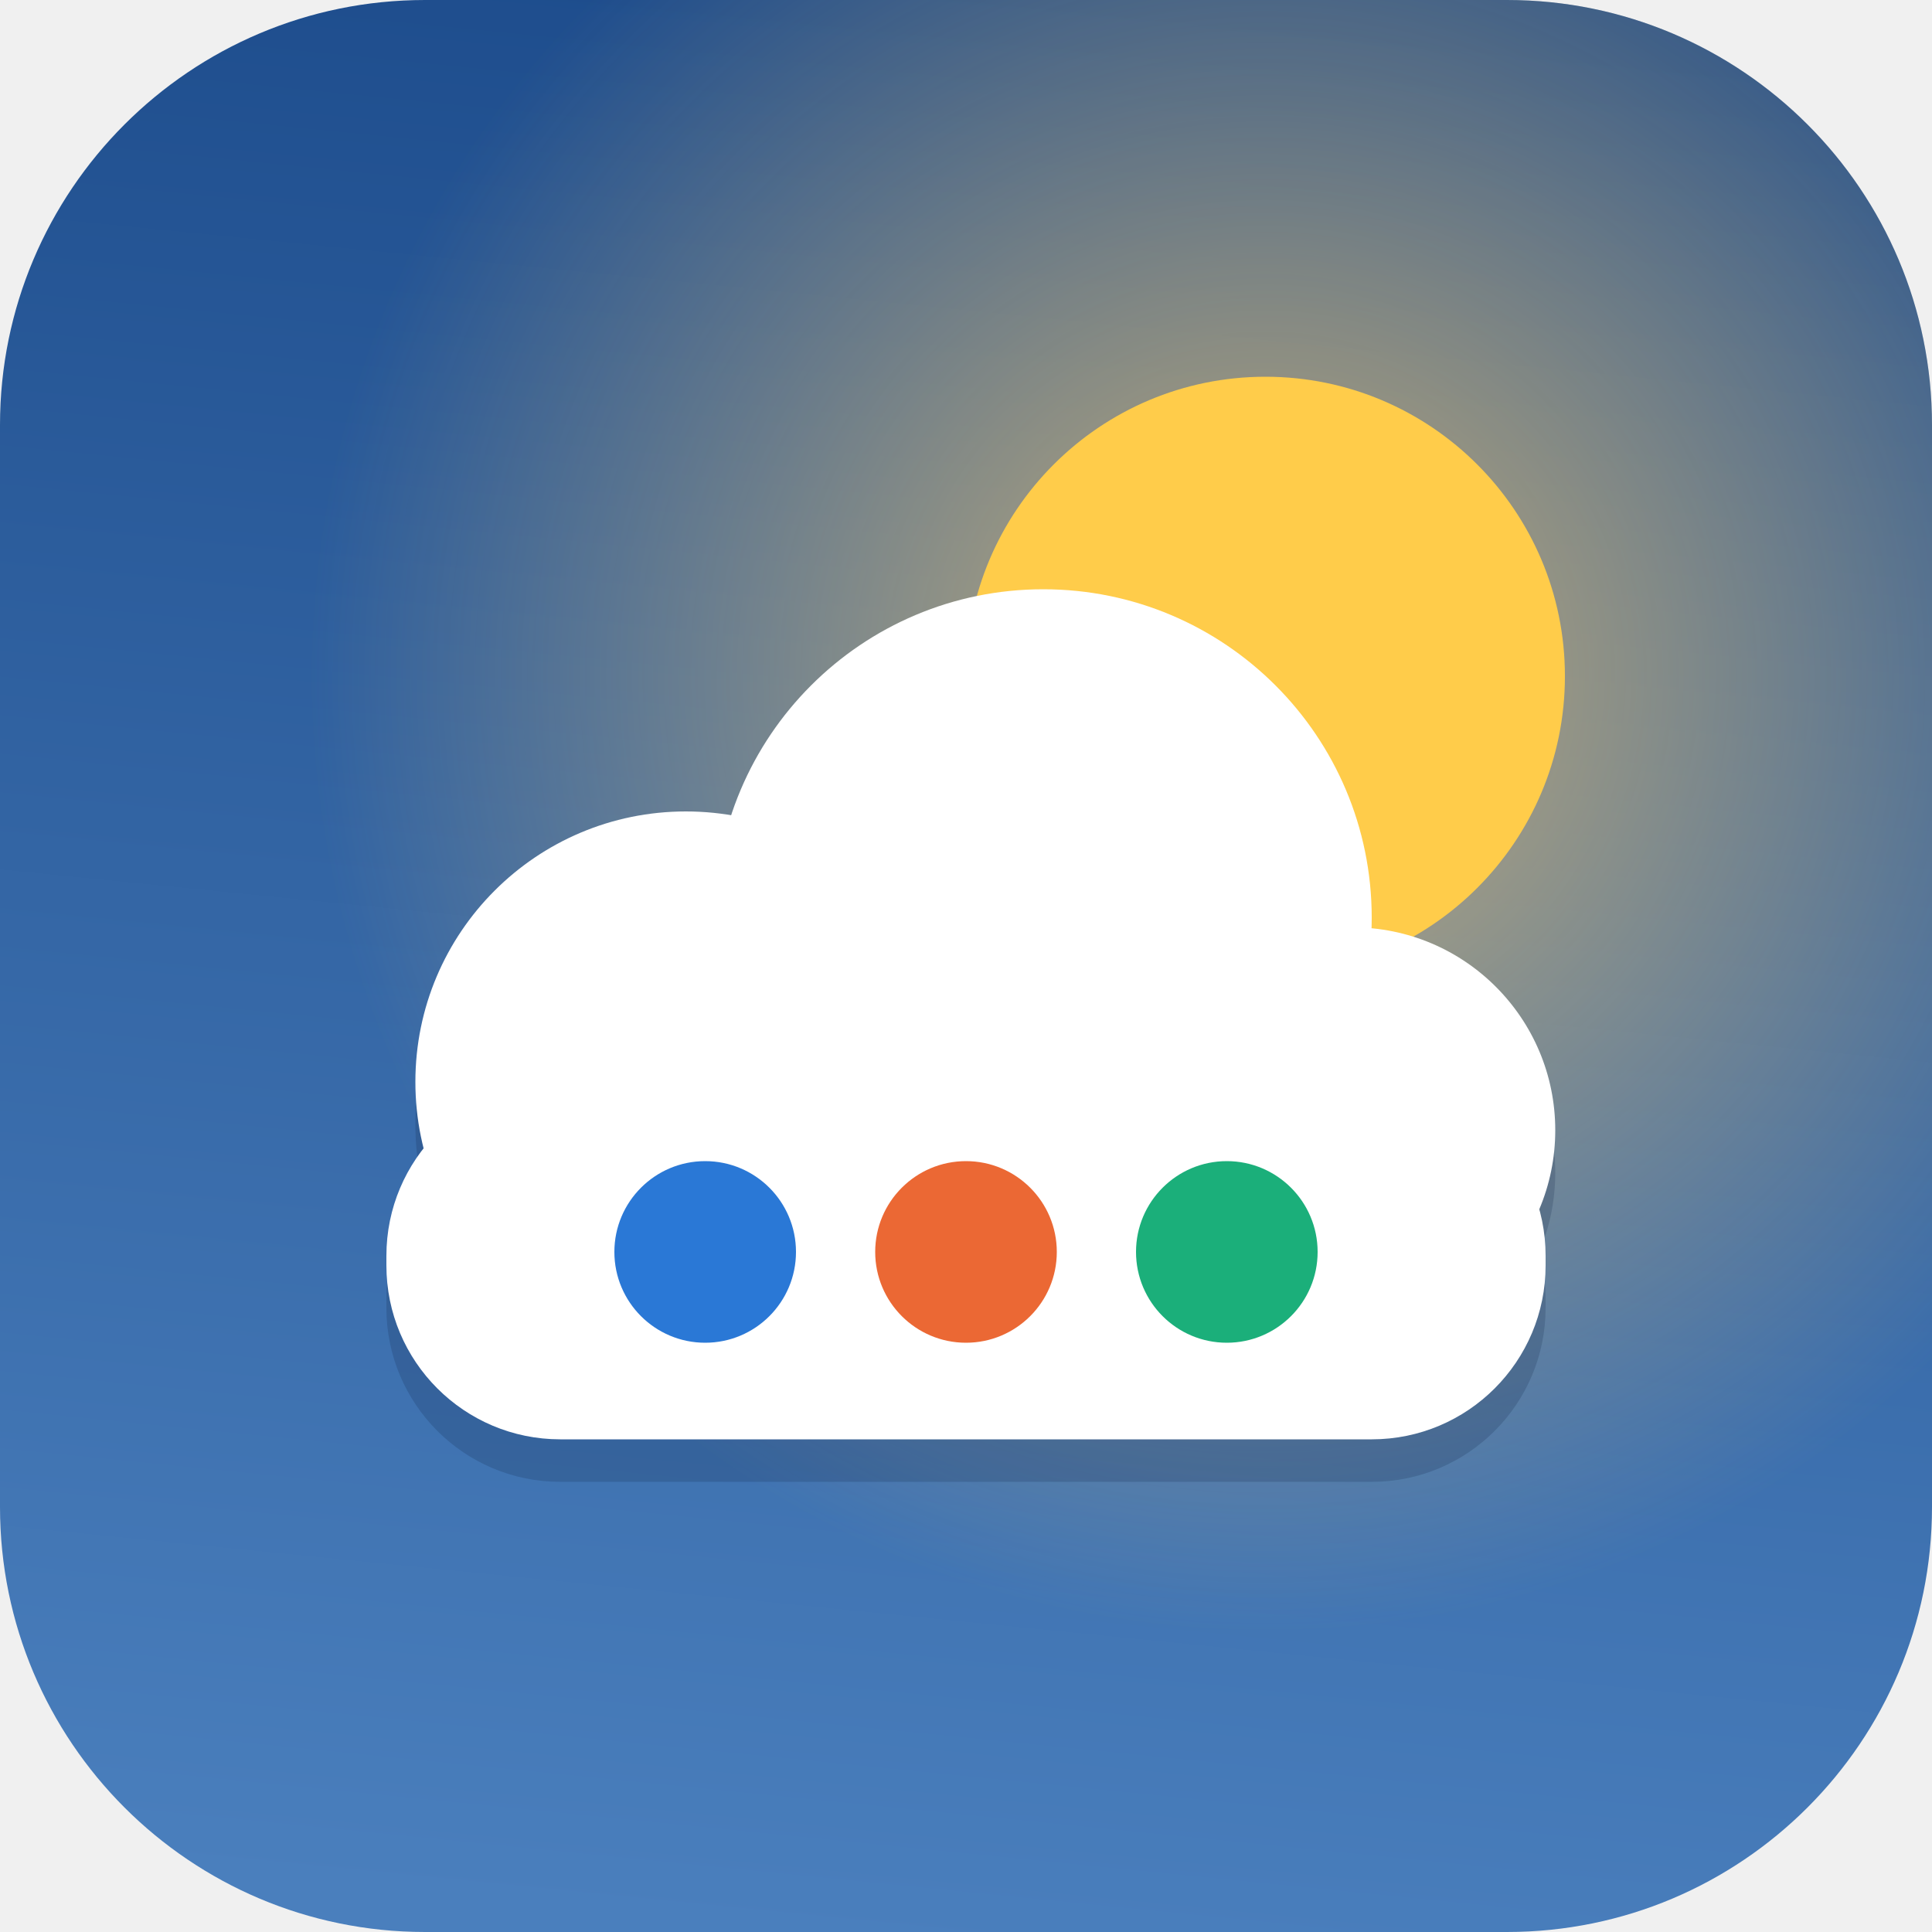
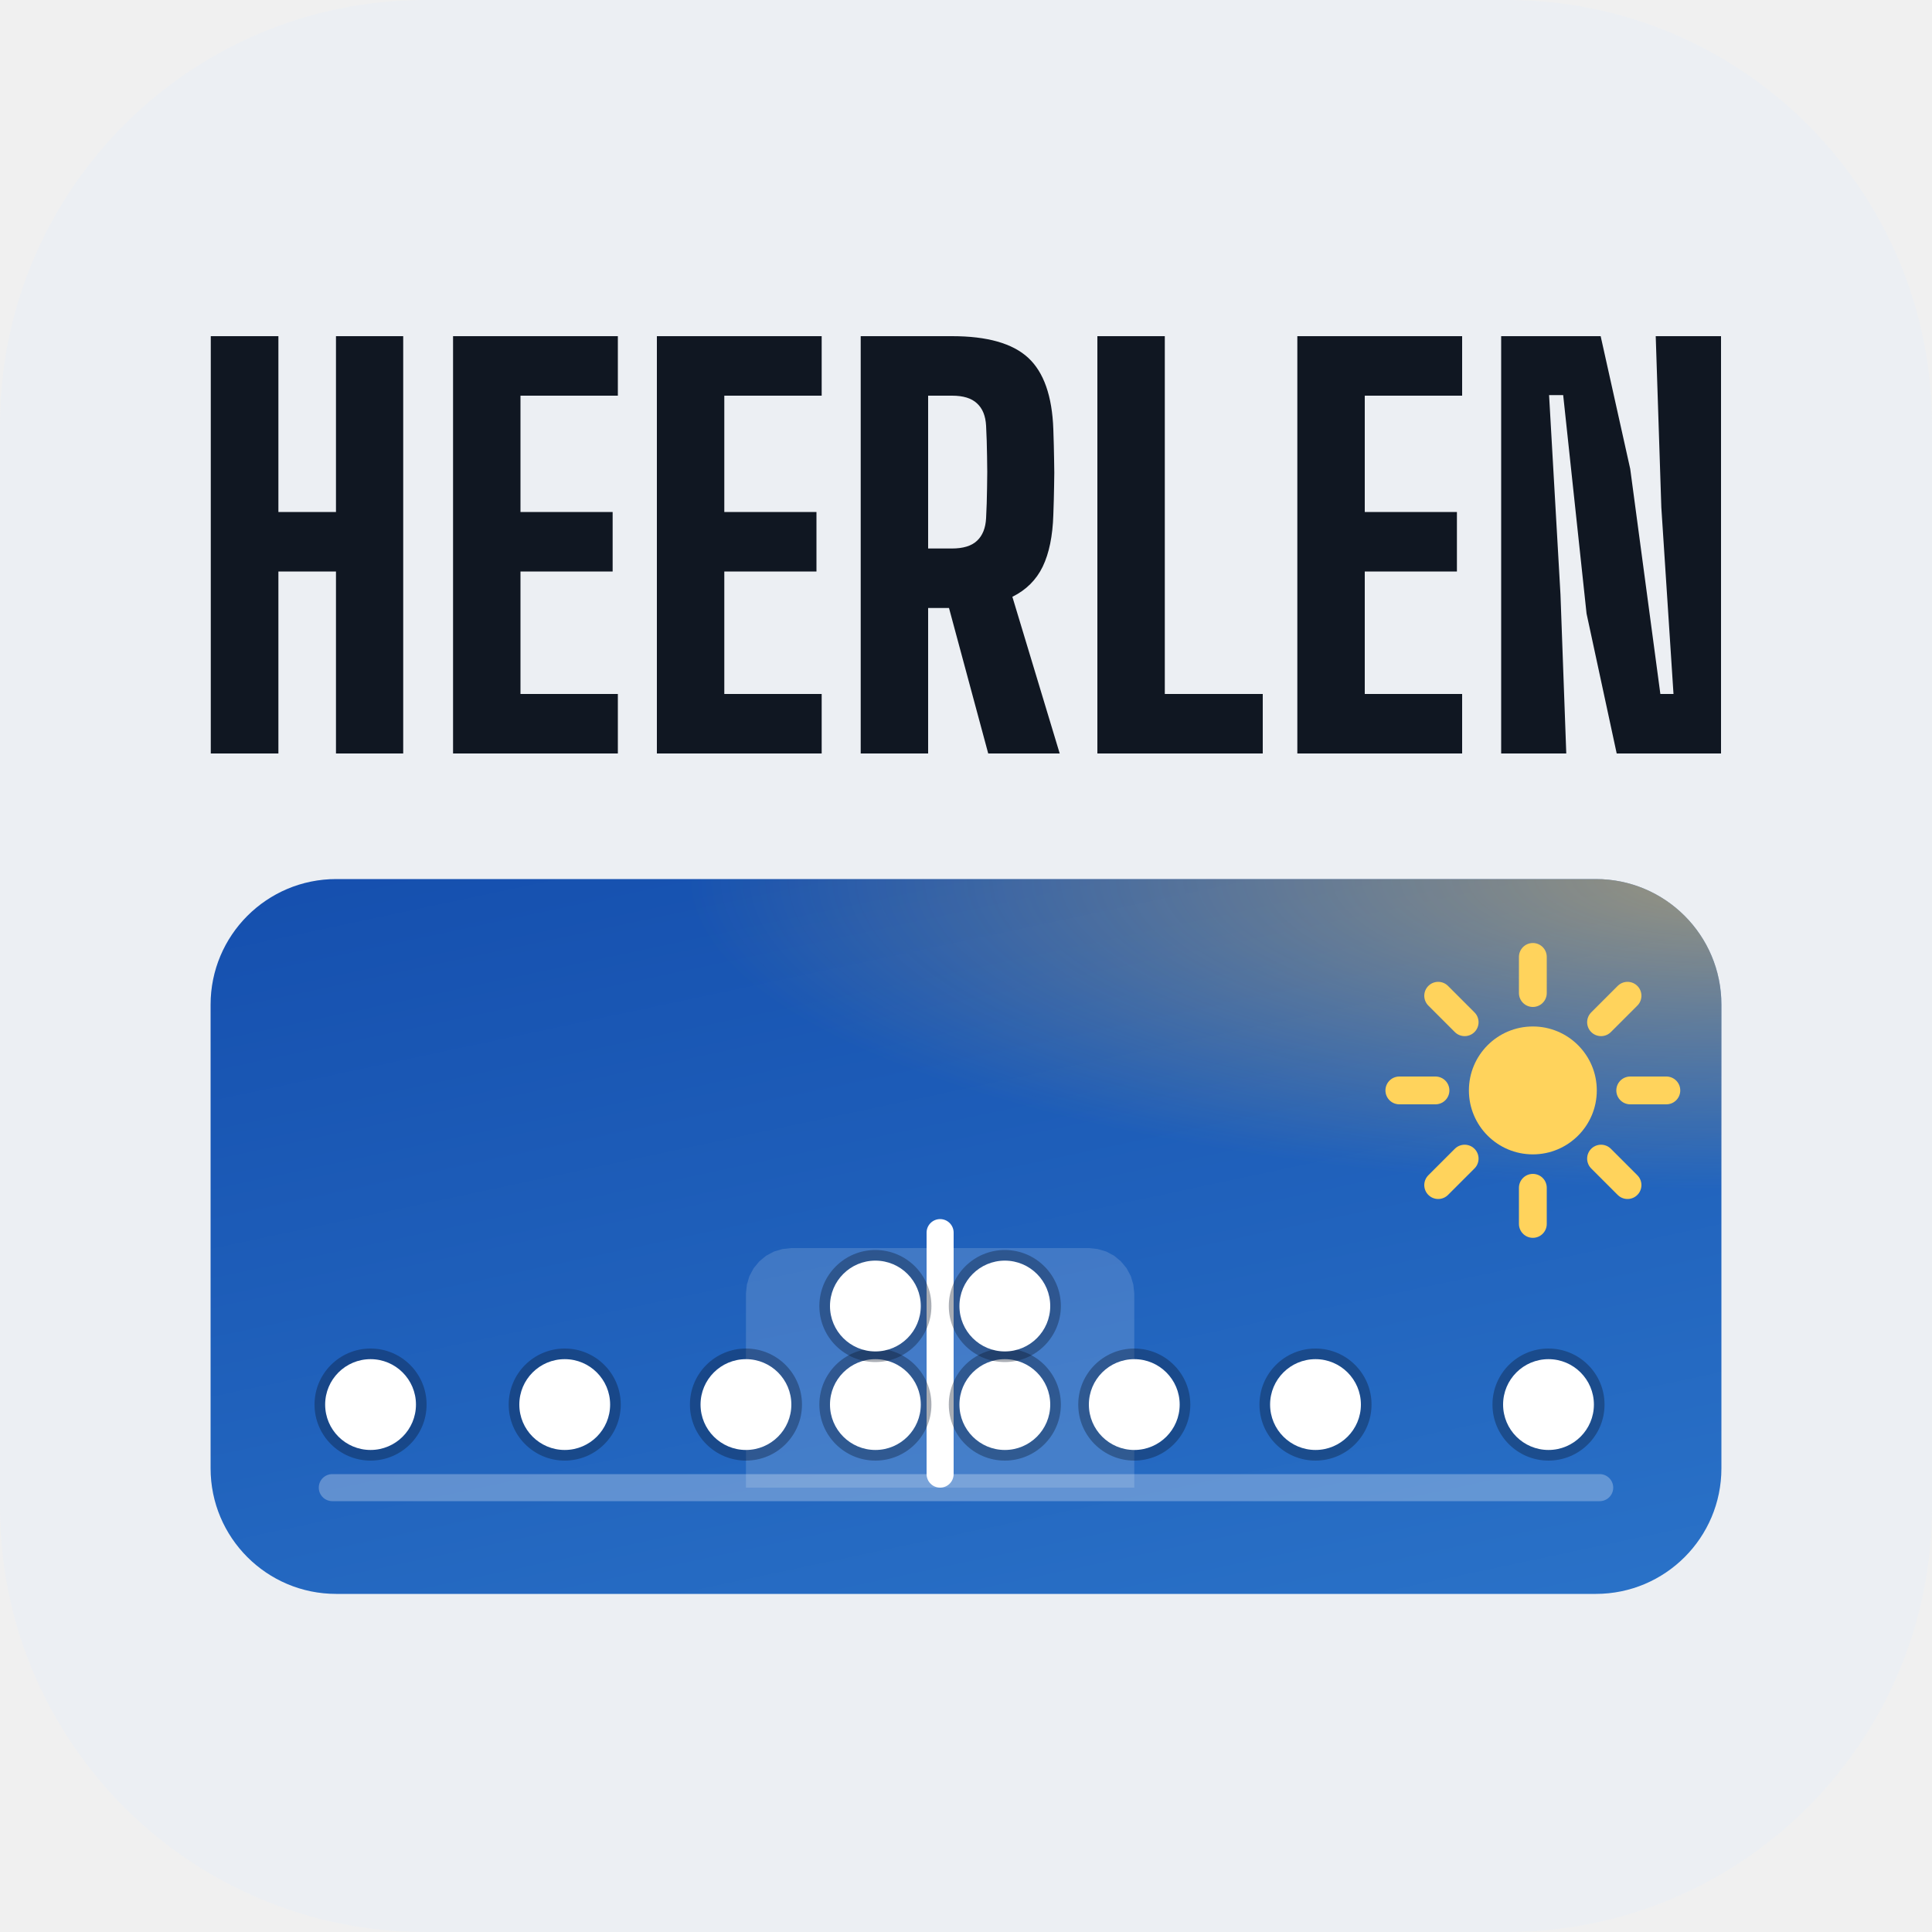
<svg xmlns="http://www.w3.org/2000/svg" viewBox="0 0 100 100">
  <defs>
-     <linearGradient id="lucht" x1="0.55" y1="0" x2="0.45" y2="1">
-       <stop offset="0" stop-color="#1d4c8c" />
-       <stop offset="1" stop-color="#4a7fbd" />
+     <linearGradient id="v0" gradientUnits="userSpaceOnUse" x1="44.55" y1="38.35" x2="55.45" y2="89.65">
+       <stop offset="0" stop-color="#154fae" />
+       <stop offset="1" stop-color="#2a72c8" />
    </linearGradient>
-     <radialGradient id="gloed" cx="65.5" cy="35" r="49.5" gradientUnits="userSpaceOnUse">
-       <stop offset="0.3" stop-color="#ffcd6e" stop-opacity="0.5" />
-       <stop offset="1" stop-color="#ffcd6e" stop-opacity="0" />
+     <radialGradient id="v1" gradientUnits="userSpaceOnUse" cx="0" cy="0" r="1" gradientTransform="translate(89.1 45.5) scale(86.02 25.9)">
+       <stop offset="0" stop-color="#ffc454" stop-opacity="0.55" />
+       <stop offset="0.62" stop-color="#ffc454" stop-opacity="0" />
    </radialGradient>
  </defs>
-   <rect width="100" height="100" rx="22" fill="url(#lucht)" />
-   <rect width="100" height="100" rx="22" fill="url(#gloed)" />
-   <circle cx="65.5" cy="35" r="15.5" fill="#ffcc4a" />
-   <g fill="#0d2447" opacity="0.2">
-     <rect x="20" y="58.2" width="60" height="18.5" rx="9" />
-     <circle cx="35.5" cy="58.2" r="14" />
-     <circle cx="54" cy="49.7" r="17" />
-     <circle cx="70" cy="60.7" r="10.5" />
-   </g>
-   <g fill="#ffffff">
-     <rect x="20" y="56" width="60" height="18.5" rx="9" />
-     <circle cx="35.5" cy="56" r="14" />
-     <circle cx="54" cy="47.5" r="17" />
-     <circle cx="70" cy="58.5" r="10.5" />
-   </g>
-   <circle cx="36.5" cy="64.8" r="4.7" fill="#2a78d6" />
-   <circle cx="50" cy="64.8" r="4.7" fill="#eb6834" />
-   <circle cx="63.5" cy="64.8" r="4.7" fill="#1baf7a" />
+   <rect width="100" height="100" rx="22" fill="#eceff3" />
+   <path d="M14.41 39L10.91 39L10.91 17.4L14.41 17.4L14.41 26.5L17.39 26.5L17.39 17.4L20.87 17.4L20.87 39L17.39 39L17.39 29.58L14.41 29.58L14.41 39M31.98 39L23.45 39L23.45 17.4L31.98 17.4L31.98 20.48L26.94 20.48L26.94 26.5L31.71 26.5L31.71 29.58L26.94 29.58L26.94 35.92L31.98 35.92L31.98 39M42.53 39L34 39L34 17.4L42.53 17.4L42.53 20.48L37.49 20.48L37.49 26.5L42.26 26.5L42.26 29.58L37.49 29.58L37.49 35.92L42.53 35.92L42.53 39M48.04 39L44.55 39L44.55 17.4L49.28 17.4Q52.01 17.4 53.22 18.52Q54.43 19.64 54.52 22.22L54.52 22.22Q54.55 23.08 54.56 23.78Q54.58 24.47 54.56 25.16Q54.55 25.84 54.52 26.65L54.52 26.65Q54.47 28.29 53.97 29.33Q53.47 30.36 52.4 30.89L52.4 30.89L54.85 39L51.15 39L49.12 31.47L48.04 31.47L48.04 39M48.04 20.48L48.04 28.39L49.27 28.39Q50.15 28.39 50.57 27.99Q51 27.59 51.04 26.82L51.04 26.82Q51.08 26.07 51.09 25.25Q51.11 24.43 51.09 23.62Q51.08 22.8 51.04 22.04L51.04 22.04Q51 21.27 50.57 20.88Q50.15 20.48 49.28 20.48L49.28 20.48L48.04 20.48M65.36 39L56.8 39L56.8 17.4L60.29 17.4L60.29 35.92L65.36 35.92L65.36 39M75.68 39L67.15 39L67.15 17.4L75.68 17.4L75.68 20.48L70.64 20.48L70.64 26.5L75.41 26.5L75.41 29.58L70.64 29.58L70.64 35.92L75.68 35.92L75.68 39M81.07 39L77.7 39L77.7 17.4L82.85 17.4L84.38 24.27L85.94 35.92L86.62 35.92L85.99 26.26L85.7 17.4L89.08 17.4L89.08 39L83.68 39L82.12 31.76L80.91 20.45L80.18 20.45L80.77 30.77L81.07 39" fill="#101722" />
+   <rect x="10.9" y="45.5" width="78.2" height="37" rx="6.5" fill="url(#v0)" />
+   <rect x="10.9" y="45.5" width="78.2" height="37" rx="6.5" fill="url(#v1)" />
+   <circle cx="79.34" cy="56.44" r="3.31" fill="#ffd35c" />
+   <path d="M79.34 49.53L79.34 51.4" stroke="#ffd35c" stroke-width="1.44" stroke-linecap="round" />
+   <path d="M79.34 61.48L79.34 63.35" stroke="#ffd35c" stroke-width="1.44" stroke-linecap="round" />
+   <path d="M72.43 56.44L74.3 56.44" stroke="#ffd35c" stroke-width="1.44" stroke-linecap="round" />
+   <path d="M84.38 56.44L86.25 56.44" stroke="#ffd35c" stroke-width="1.44" stroke-linecap="round" />
+   <path d="M74.44 51.54L75.81 52.91" stroke="#ffd35c" stroke-width="1.44" stroke-linecap="round" />
+   <path d="M82.87 59.97L84.24 61.34" stroke="#ffd35c" stroke-width="1.44" stroke-linecap="round" />
+   <path d="M84.24 51.54L82.87 52.91" stroke="#ffd35c" stroke-width="1.44" stroke-linecap="round" />
+   <path d="M75.81 59.97L74.44 61.34" stroke="#ffd35c" stroke-width="1.44" stroke-linecap="round" />
+   <path d="M38.61 66.95L38.66 66.49L38.79 66.05L39.01 65.64L39.3 65.29L39.65 65L40.06 64.78L40.5 64.65L40.96 64.6L56.36 64.6L56.82 64.65L57.26 64.78L57.67 65L58.02 65.29L58.31 65.64L58.53 66.05L58.66 66.49L58.71 66.95L58.71 77L38.61 77Z" fill="#ffffff" fill-opacity="0.15" />
+   <rect x="16.5" y="76.3" width="67" height="1.4" rx="0.7" fill="#ffffff" fill-opacity="0.28" />
+   <rect x="47.96" y="63.1" width="1.4" height="13.9" rx="0.7" fill="#ffffff" />
+   <circle cx="19.18" cy="72.7" r="2.9" fill="#0a1428" fill-opacity="0.35" />
+   <circle cx="19.18" cy="72.7" r="2.35" fill="#ffffff" />
+   <circle cx="29.23" cy="72.7" r="2.9" fill="#0a1428" fill-opacity="0.35" />
+   <circle cx="29.23" cy="72.7" r="2.35" fill="#ffffff" />
+   <circle cx="38.61" cy="72.7" r="2.9" fill="#0a1428" fill-opacity="0.35" />
+   <circle cx="38.61" cy="72.7" r="2.35" fill="#ffffff" />
+   <circle cx="45.31" cy="72.7" r="2.9" fill="#0a1428" fill-opacity="0.35" />
+   <circle cx="45.31" cy="72.7" r="2.35" fill="#ffffff" />
+   <circle cx="45.31" cy="67.6" r="2.9" fill="#0a1428" fill-opacity="0.35" />
+   <circle cx="45.31" cy="67.6" r="2.35" fill="#ffffff" />
+   <circle cx="52.01" cy="72.7" r="2.9" fill="#0a1428" fill-opacity="0.35" />
+   <circle cx="52.01" cy="72.7" r="2.35" fill="#ffffff" />
+   <circle cx="52.01" cy="67.6" r="2.9" fill="#0a1428" fill-opacity="0.35" />
+   <circle cx="52.01" cy="67.6" r="2.35" fill="#ffffff" />
+   <circle cx="58.71" cy="72.7" r="2.9" fill="#0a1428" fill-opacity="0.35" />
+   <circle cx="58.71" cy="72.7" r="2.35" fill="#ffffff" />
+   <circle cx="68.09" cy="72.7" r="2.9" fill="#0a1428" fill-opacity="0.35" />
+   <circle cx="68.09" cy="72.7" r="2.35" fill="#ffffff" />
+   <circle cx="80.15" cy="72.7" r="2.9" fill="#0a1428" fill-opacity="0.35" />
+   <circle cx="80.15" cy="72.7" r="2.35" fill="#ffffff" />
</svg>
